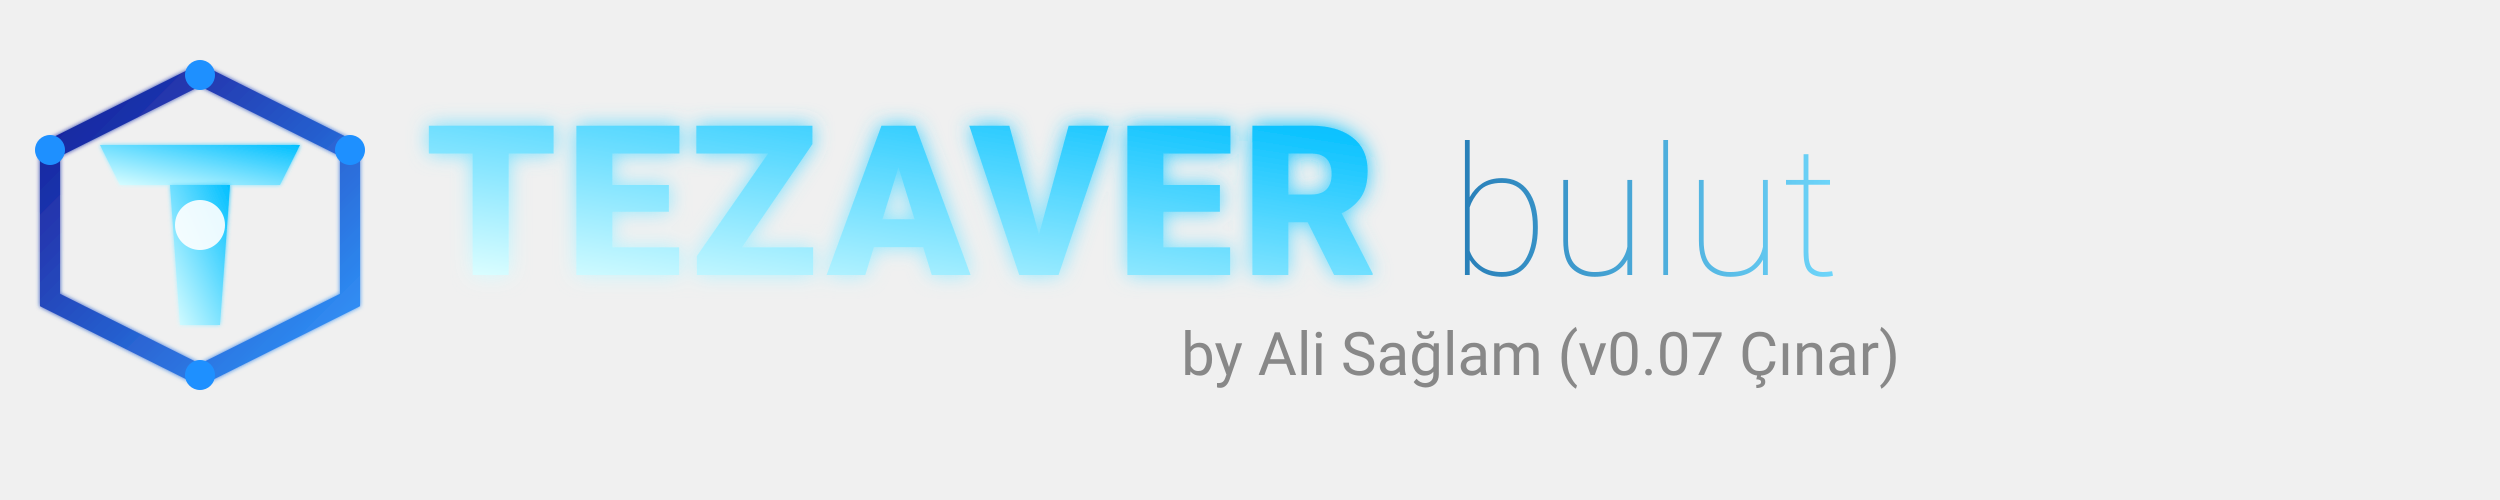
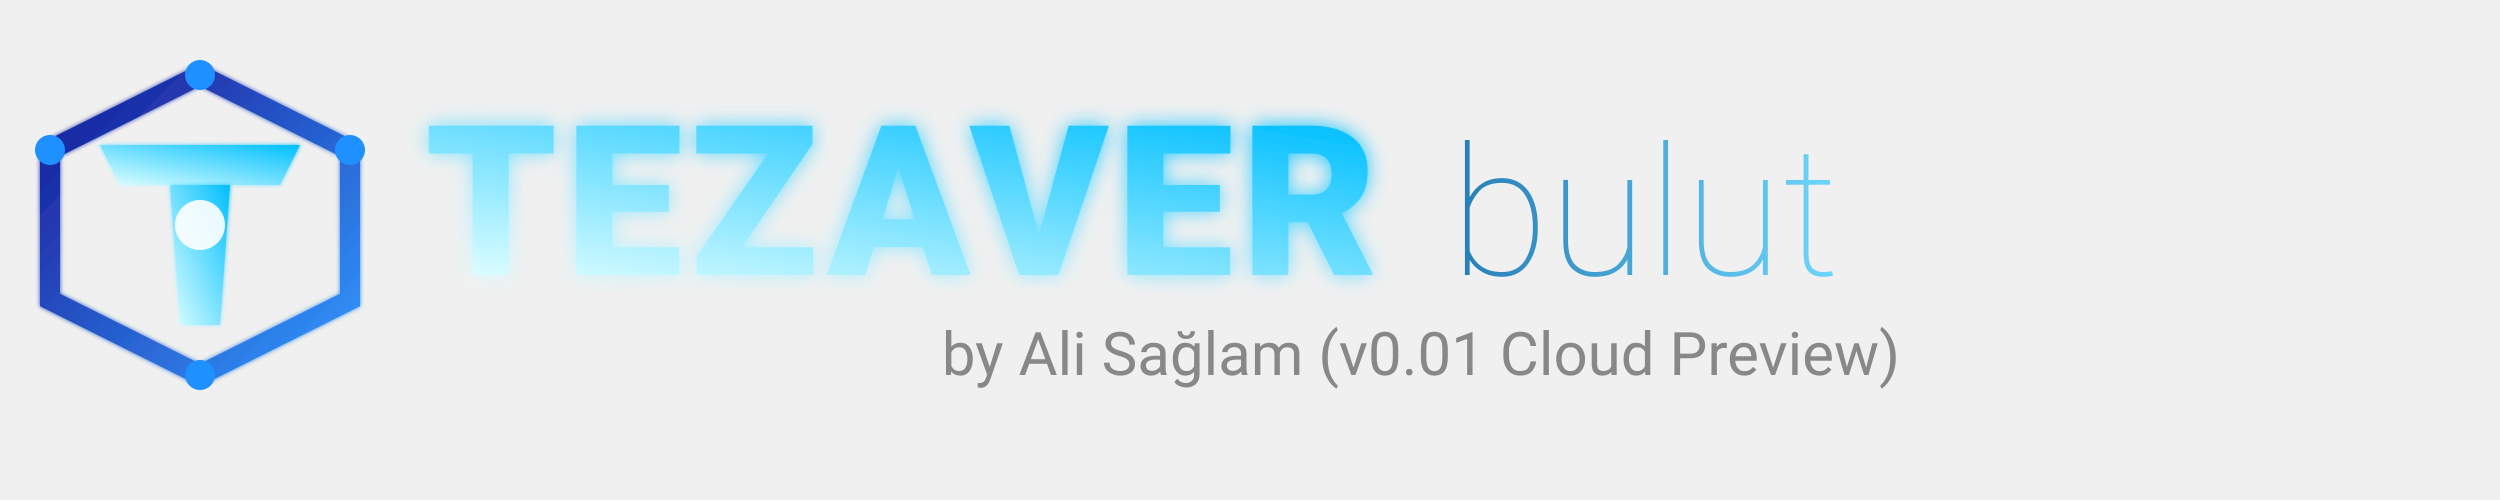
<svg xmlns="http://www.w3.org/2000/svg" viewBox="0 0 500 100" fill="none">
  <defs>
    <linearGradient id="grad2" x1="0%" y1="0%" x2="0%" y2="100%">
      <stop offset="0%" style="stop-color:#FFFFFF;stop-opacity:1" />
      <stop offset="100%" style="stop-color:#E0E0E0;stop-opacity:1" />
    </linearGradient>
    <linearGradient id="grad1" x1="0%" y1="0%" x2="100%" y2="0%">
      <stop offset="0%" style="stop-color:#2980B9;stop-opacity:1" />
      <stop offset="100%" style="stop-color:#6DD5FA;stop-opacity:1" />
    </linearGradient>
    <linearGradient id="icon_grad1" x1="0%" y1="0%" x2="100%" y2="100%">
      <stop offset="0%" style="stop-color:#00008B;stop-opacity:1" />
      <stop offset="100%" style="stop-color:#1E90FF;stop-opacity:1" />
    </linearGradient>
    <linearGradient id="icon_grad2" x1="100%" y1="0%" x2="0%" y2="100%">
      <stop offset="0%" style="stop-color:#00BFFF;stop-opacity:1" />
      <stop offset="100%" style="stop-color:#E0FFFF;stop-opacity:1" />
    </linearGradient>
    <filter id="glow" x="-20%" y="-20%" width="140%" height="140%">
      <feGaussianBlur stdDeviation="2" result="blur" />
      <feComposite in="SourceGraphic" in2="blur" operator="over" />
    </filter>
  </defs>
  <g transform="translate(0, 5) scale(0.2)">
    <path d="M200 50 L350 125 L350 275 L200 350 L50 275 L50 125 Z" stroke="url(#icon_grad1)" stroke-width="20" fill="none" filter="url(#glow)" opacity="0.9" />
    <circle cx="50" cy="125" r="15" fill="#1E90FF" />
    <circle cx="350" cy="125" r="15" fill="#1E90FF" />
    <circle cx="200" cy="350" r="15" fill="#1E90FF" />
    <circle cx="200" cy="50" r="15" fill="#1E90FF" />
    <path d="M100 120 L300 120 L280 160 L120 160 Z" fill="url(#icon_grad2)" filter="url(#glow)" />
    <path d="M170 160 L230 160 L220 300 L180 300 Z" fill="url(#icon_grad2)" filter="url(#glow)" />
    <circle cx="200" cy="200" r="25" fill="#FFFFFF" opacity="0.9">
      <animate attributeName="opacity" values="0.9;0.4;0.9" dur="3s" repeatCount="indefinite" />
    </circle>
  </g>
  <g transform="translate(75, 0)">
    <text x="10" y="55" font-family="-apple-system, BlinkMacSystemFont, 'Segoe UI', Roboto, Helvetica, Arial, sans-serif" font-weight="800" font-size="42" fill="url(#icon_grad2)" letter-spacing="1.5" filter="url(#glow)">TEZAVER</text>
    <text x="215" y="55" font-family="-apple-system, BlinkMacSystemFont, 'Segoe UI', Roboto, Helvetica, Arial, sans-serif" font-weight="200" font-size="36" fill="url(#grad1)" letter-spacing="0">bulut</text>
-     <text x="305" y="75" text-anchor="end" font-family="-apple-system, BlinkMacSystemFont, 'Segoe UI', Roboto, Helvetica, Arial, sans-serif" font-size="12" fill="#888888" letter-spacing="0">by Ali Sağlam (v0.07 Çınar)</text>
+     <text x="305" y="75" text-anchor="end" font-family="-apple-system, BlinkMacSystemFont, 'Segoe UI', Roboto, Helvetica, Arial, sans-serif" font-size="12" fill="#888888" letter-spacing="0">by Ali Sağlam (v0.01 Cloud Preview)</text>
  </g>
</svg>
